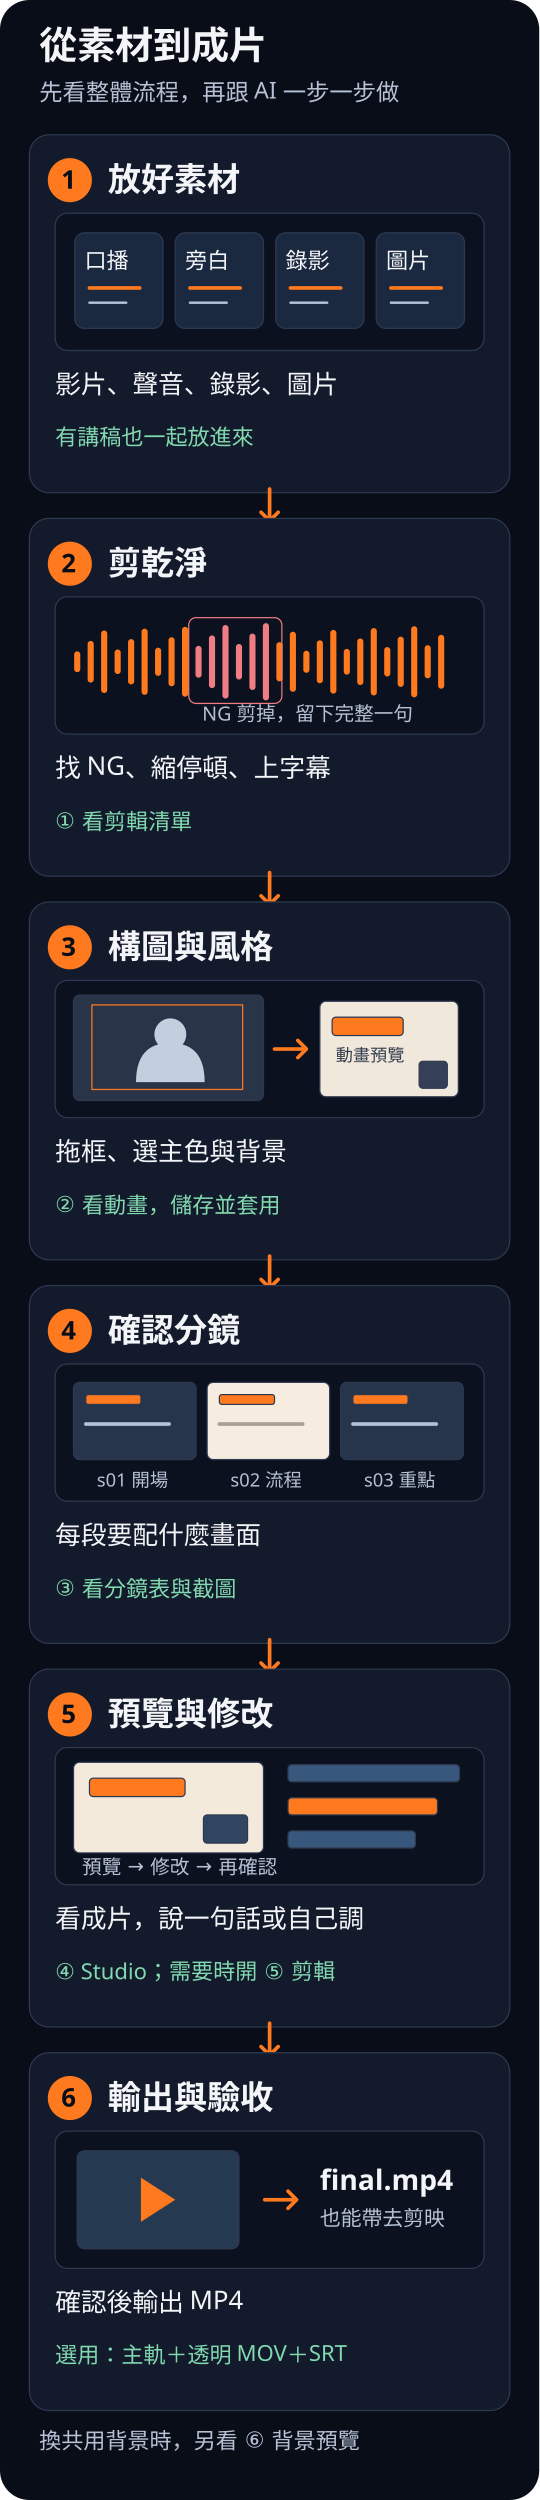
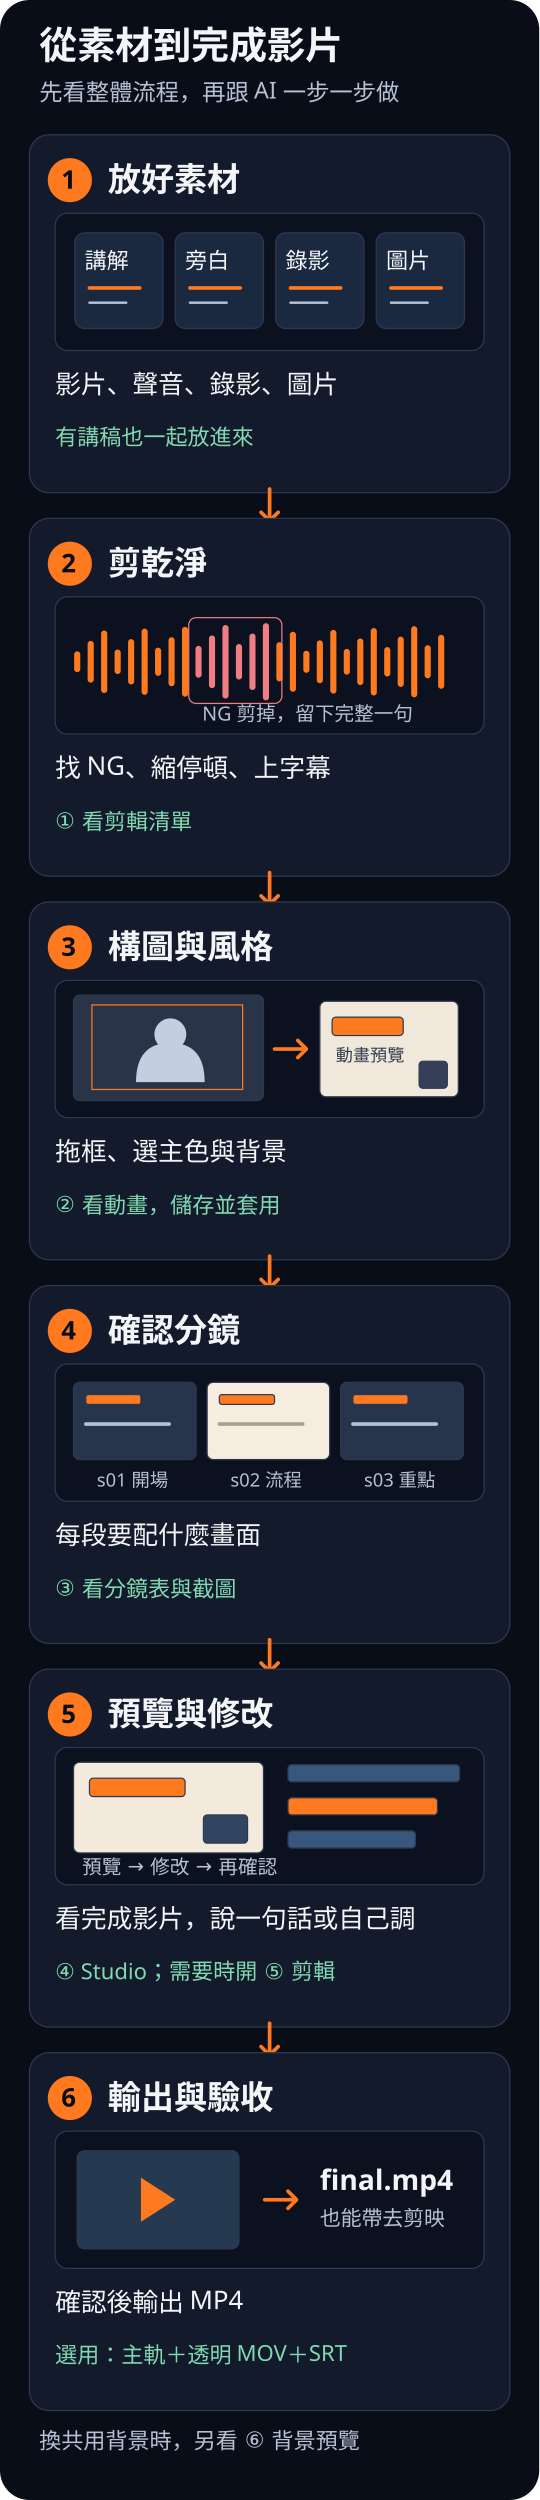
<svg xmlns="http://www.w3.org/2000/svg" width="440" height="2040" viewBox="0 0 440 2040" role="img" aria-labelledby="title">
  <rect width="100%" height="100%" rx="24" fill="#090D17" />
  <g font-family="Noto Sans TC, PingFang TC, Microsoft JhengHei, sans-serif">
-     <text x="32" y="48" font-size="31" fill="#F4F5F8" font-weight="800">從素材到成片</text>
+     <text x="32" y="48" font-size="31" fill="#F4F5F8" font-weight="800">從素材到完成影片</text>
    <text x="32" y="82" font-size="19" fill="#B6C1D5" font-weight="500">先看整體流程，再跟 AI 一步一步做</text>
    <rect x="24" y="110" width="392" height="292" rx="16" fill="#121A2B" stroke="#2D3950" />
    <circle cx="57" cy="147" r="18" fill="#FF791F" />
    <text x="50" y="154" font-size="21" fill="#090D17" font-weight="800">1</text>
    <text x="88" y="156" font-size="27" fill="#F4F5F8" font-weight="800">放好素材</text>
    <rect x="45" y="174" width="350" height="112" rx="10" fill="#0B111E" stroke="#2D3950" />
    <rect x="61" y="190" width="72" height="78" rx="8" fill="#1B2940" stroke="#2D3950" />
-     <text x="69" y="219" font-size="18" fill="#F4F5F8" font-weight="500">口播</text>
+     <text x="69" y="219" font-size="18" fill="#F4F5F8" font-weight="500">講解</text>
    <path d="M73 235L114 235" fill="none" stroke="#FF791F" stroke-width="3" stroke-linecap="round" />
    <path d="M73 247L103 247" fill="none" stroke="#B6C1D5" stroke-width="2" stroke-linecap="round" />
    <rect x="143" y="190" width="72" height="78" rx="8" fill="#1B2940" stroke="#2D3950" />
    <text x="151" y="219" font-size="18" fill="#F4F5F8" font-weight="500">旁白</text>
    <path d="M155 235L196 235" fill="none" stroke="#FF791F" stroke-width="3" stroke-linecap="round" />
    <path d="M155 247L185 247" fill="none" stroke="#B6C1D5" stroke-width="2" stroke-linecap="round" />
    <rect x="225" y="190" width="72" height="78" rx="8" fill="#1B2940" stroke="#2D3950" />
    <text x="233" y="219" font-size="18" fill="#F4F5F8" font-weight="500">錄影</text>
    <path d="M237 235L278 235" fill="none" stroke="#FF791F" stroke-width="3" stroke-linecap="round" />
    <path d="M237 247L267 247" fill="none" stroke="#B6C1D5" stroke-width="2" stroke-linecap="round" />
    <rect x="307" y="190" width="72" height="78" rx="8" fill="#1B2940" stroke="#2D3950" />
    <text x="315" y="219" font-size="18" fill="#F4F5F8" font-weight="500">圖片</text>
    <path d="M319 235L360 235" fill="none" stroke="#FF791F" stroke-width="3" stroke-linecap="round" />
    <path d="M319 247L349 247" fill="none" stroke="#B6C1D5" stroke-width="2" stroke-linecap="round" />
    <text x="45" y="321" font-size="21" fill="#F4F5F8" font-weight="500">影片、聲音、錄影、圖片</text>
    <text x="45" y="363" font-size="18" fill="#82D9B0" font-weight="500">有講稿也一起放進來</text>
    <path d="M220 399v26m-7-7 7 7 7-7" fill="none" stroke="#FF791F" stroke-width="3" stroke-linecap="round" stroke-linejoin="round" />
    <rect x="24" y="423" width="392" height="292" rx="16" fill="#121A2B" stroke="#2D3950" />
    <circle cx="57" cy="460" r="18" fill="#FF791F" />
    <text x="50" y="467" font-size="21" fill="#090D17" font-weight="800">2</text>
    <text x="88" y="469" font-size="27" fill="#F4F5F8" font-weight="800">剪乾淨</text>
    <rect x="45" y="487" width="350" height="112" rx="10" fill="#0B111E" stroke="#2D3950" />
    <path d="M63 534L63 546" fill="none" stroke="#FF791F" stroke-width="5" stroke-linecap="round" />
    <path d="M74 525.5L74 554.5" fill="none" stroke="#FF791F" stroke-width="5" stroke-linecap="round" />
    <path d="M85 517L85 563" fill="none" stroke="#FF791F" stroke-width="5" stroke-linecap="round" />
    <path d="M96 532.5L96 547.5" fill="none" stroke="#FF791F" stroke-width="5" stroke-linecap="round" />
    <path d="M107 524L107 556" fill="none" stroke="#FF791F" stroke-width="5" stroke-linecap="round" />
    <path d="M118 515.5L118 564.5" fill="none" stroke="#FF791F" stroke-width="5" stroke-linecap="round" />
    <path d="M129 531L129 549" fill="none" stroke="#FF791F" stroke-width="5" stroke-linecap="round" />
    <path d="M140 522.5L140 557.5" fill="none" stroke="#FF791F" stroke-width="5" stroke-linecap="round" />
    <path d="M151 514L151 566" fill="none" stroke="#FF791F" stroke-width="5" stroke-linecap="round" />
    <path d="M162 529.5L162 550.5" fill="none" stroke="#EF7D83" stroke-width="5" stroke-linecap="round" />
    <path d="M173 521L173 559" fill="none" stroke="#EF7D83" stroke-width="5" stroke-linecap="round" />
    <path d="M184 512.5L184 567.5" fill="none" stroke="#EF7D83" stroke-width="5" stroke-linecap="round" />
    <path d="M195 528L195 552" fill="none" stroke="#EF7D83" stroke-width="5" stroke-linecap="round" />
    <path d="M206 519.5L206 560.5" fill="none" stroke="#EF7D83" stroke-width="5" stroke-linecap="round" />
    <path d="M217 511L217 569" fill="none" stroke="#EF7D83" stroke-width="5" stroke-linecap="round" />
    <path d="M228 526.5L228 553.5" fill="none" stroke="#FF791F" stroke-width="5" stroke-linecap="round" />
    <path d="M239 518L239 562" fill="none" stroke="#FF791F" stroke-width="5" stroke-linecap="round" />
    <path d="M250 533.5L250 546.5" fill="none" stroke="#FF791F" stroke-width="5" stroke-linecap="round" />
    <path d="M261 525L261 555" fill="none" stroke="#FF791F" stroke-width="5" stroke-linecap="round" />
    <path d="M272 516.5L272 563.5" fill="none" stroke="#FF791F" stroke-width="5" stroke-linecap="round" />
    <path d="M283 532L283 548" fill="none" stroke="#FF791F" stroke-width="5" stroke-linecap="round" />
    <path d="M294 523.5L294 556.5" fill="none" stroke="#FF791F" stroke-width="5" stroke-linecap="round" />
    <path d="M305 515L305 565" fill="none" stroke="#FF791F" stroke-width="5" stroke-linecap="round" />
    <path d="M316 530.5L316 549.5" fill="none" stroke="#FF791F" stroke-width="5" stroke-linecap="round" />
    <path d="M327 522L327 558" fill="none" stroke="#FF791F" stroke-width="5" stroke-linecap="round" />
    <path d="M338 513.5L338 566.5" fill="none" stroke="#FF791F" stroke-width="5" stroke-linecap="round" />
    <path d="M349 529L349 551" fill="none" stroke="#FF791F" stroke-width="5" stroke-linecap="round" />
    <path d="M360 520.5L360 559.5" fill="none" stroke="#FF791F" stroke-width="5" stroke-linecap="round" />
    <rect x="154" y="504" width="76" height="70" rx="6" fill="none" stroke="#EF7D83" />
    <text x="165" y="588" font-size="16" fill="#B6C1D5" font-weight="500">NG 剪掉，留下完整一句</text>
    <text x="45" y="634" font-size="21" fill="#F4F5F8" font-weight="500">找 NG、縮停頓、上字幕</text>
    <text x="45" y="676" font-size="18" fill="#82D9B0" font-weight="500">① 看剪輯清單</text>
    <path d="M220 712v26m-7-7 7 7 7-7" fill="none" stroke="#FF791F" stroke-width="3" stroke-linecap="round" stroke-linejoin="round" />
    <rect x="24" y="736" width="392" height="292" rx="16" fill="#121A2B" stroke="#2D3950" />
    <circle cx="57" cy="773" r="18" fill="#FF791F" />
    <text x="50" y="780" font-size="21" fill="#090D17" font-weight="800">3</text>
    <text x="88" y="782" font-size="27" fill="#F4F5F8" font-weight="800">構圖與風格</text>
    <rect x="45" y="800" width="350" height="112" rx="10" fill="#0B111E" stroke="#2D3950" />
    <rect x="60" y="812" width="155" height="86" rx="5" fill="#293449" stroke="#2D3950" />
    <rect x="75" y="820" width="123" height="69" rx="0" fill="none" stroke="#FF791F" />
    <circle cx="139" cy="844" r="13" fill="#C3CEDF" />
    <path d="M111 883q0-32 28-32t28 32" fill="#C3CEDF" />
    <path d="M224 856h26m-7-7 7 7-7 7" fill="none" stroke="#FF791F" stroke-width="3" stroke-linecap="round" stroke-linejoin="round" />
    <rect x="261" y="817" width="113" height="78" rx="5" fill="#EFE8DB" stroke="#2D3950" />
    <rect x="271" y="830" width="58" height="15" rx="3" fill="#FF791F" stroke="#2D3950" />
    <rect x="342" y="866" width="23" height="22" rx="3" fill="#354058" stroke="#2D3950" />
    <text x="274" y="866" font-size="14" fill="#323C4E" font-weight="500">動畫預覽</text>
    <text x="45" y="947" font-size="21" fill="#F4F5F8" font-weight="500">拖框、選主色與背景</text>
    <text x="45" y="989" font-size="18" fill="#82D9B0" font-weight="500">② 看動畫，儲存並套用</text>
    <path d="M220 1025v26m-7-7 7 7 7-7" fill="none" stroke="#FF791F" stroke-width="3" stroke-linecap="round" stroke-linejoin="round" />
    <rect x="24" y="1049" width="392" height="292" rx="16" fill="#121A2B" stroke="#2D3950" />
    <circle cx="57" cy="1086" r="18" fill="#FF791F" />
    <text x="50" y="1093" font-size="21" fill="#090D17" font-weight="800">4</text>
    <text x="88" y="1095" font-size="27" fill="#F4F5F8" font-weight="800">確認分鏡</text>
    <rect x="45" y="1113" width="350" height="112" rx="10" fill="#0B111E" stroke="#2D3950" />
    <rect x="60" y="1128" width="100" height="63" rx="5" fill="#26344C" stroke="#2D3950" />
    <rect x="70" y="1138" width="45" height="8" rx="2" fill="#FF791F" stroke="#2D3950" />
    <path d="M70 1162L138 1162" fill="none" stroke="#B6C1D5" stroke-width="3" stroke-linecap="round" />
    <text x="79" y="1213" font-size="15" fill="#B6C1D5" font-weight="500">s01 開場</text>
    <rect x="169" y="1128" width="100" height="63" rx="5" fill="#F6ECE0" stroke="#2D3950" />
    <rect x="179" y="1138" width="45" height="8" rx="2" fill="#FF791F" stroke="#2D3950" />
    <path d="M179 1162L247 1162" fill="none" stroke="#A8A093" stroke-width="3" stroke-linecap="round" />
    <text x="188" y="1213" font-size="15" fill="#B6C1D5" font-weight="500">s02 流程</text>
    <rect x="278" y="1128" width="100" height="63" rx="5" fill="#26344C" stroke="#2D3950" />
    <rect x="288" y="1138" width="45" height="8" rx="2" fill="#FF791F" stroke="#2D3950" />
    <path d="M288 1162L356 1162" fill="none" stroke="#B6C1D5" stroke-width="3" stroke-linecap="round" />
    <text x="297" y="1213" font-size="15" fill="#B6C1D5" font-weight="500">s03 重點</text>
    <text x="45" y="1260" font-size="21" fill="#F4F5F8" font-weight="500">每段要配什麼畫面</text>
    <text x="45" y="1302" font-size="18" fill="#82D9B0" font-weight="500">③ 看分鏡表與截圖</text>
    <path d="M220 1338v26m-7-7 7 7 7-7" fill="none" stroke="#FF791F" stroke-width="3" stroke-linecap="round" stroke-linejoin="round" />
    <rect x="24" y="1362" width="392" height="292" rx="16" fill="#121A2B" stroke="#2D3950" />
    <circle cx="57" cy="1399" r="18" fill="#FF791F" />
    <text x="50" y="1406" font-size="21" fill="#090D17" font-weight="800">5</text>
    <text x="88" y="1408" font-size="27" fill="#F4F5F8" font-weight="800">預覽與修改</text>
    <rect x="45" y="1426" width="350" height="112" rx="10" fill="#0B111E" stroke="#2D3950" />
    <rect x="60" y="1438" width="155" height="74" rx="5" fill="#F4EADC" stroke="#2D3950" />
    <rect x="73" y="1451" width="78" height="15" rx="3" fill="#FF791F" stroke="#2D3950" />
    <rect x="166" y="1481" width="36" height="23" rx="3" fill="#314563" stroke="#2D3950" />
    <rect x="235" y="1440" width="140" height="14" rx="3" fill="#38577D" stroke="#2D3950" />
    <rect x="235" y="1467" width="122" height="14" rx="3" fill="#FF791F" stroke="#2D3950" />
    <rect x="235" y="1494" width="104" height="14" rx="3" fill="#38577D" stroke="#2D3950" />
    <text x="67" y="1529" font-size="16" fill="#B6C1D5" font-weight="500">預覽 → 修改 → 再確認</text>
-     <text x="45" y="1573" font-size="21" fill="#F4F5F8" font-weight="500">看成片，說一句話或自己調</text>
+     <text x="45" y="1573" font-size="21" fill="#F4F5F8" font-weight="500">看完成影片，說一句話或自己調</text>
    <text x="45" y="1615" font-size="18" fill="#82D9B0" font-weight="500">④ Studio；需要時開 ⑤ 剪輯</text>
    <path d="M220 1651v26m-7-7 7 7 7-7" fill="none" stroke="#FF791F" stroke-width="3" stroke-linecap="round" stroke-linejoin="round" />
    <rect x="24" y="1675" width="392" height="292" rx="16" fill="#121A2B" stroke="#2D3950" />
    <circle cx="57" cy="1712" r="18" fill="#FF791F" />
    <text x="50" y="1719" font-size="21" fill="#090D17" font-weight="800">6</text>
    <text x="88" y="1721" font-size="27" fill="#F4F5F8" font-weight="800">輸出與驗收</text>
    <rect x="45" y="1739" width="350" height="112" rx="10" fill="#0B111E" stroke="#2D3950" />
    <rect x="63" y="1755" width="132" height="80" rx="6" fill="#253950" stroke="#2D3950" />
    <path d="M115 1777l28 18-28 18z" fill="#FF791F" />
    <path d="M216 1795h26m-7-7 7 7-7 7" fill="none" stroke="#FF791F" stroke-width="3" stroke-linecap="round" stroke-linejoin="round" />
    <text x="261" y="1787" font-size="23" fill="#F4F5F8" font-weight="700">final.mp4</text>
    <text x="261" y="1816" font-size="17" fill="#B6C1D5" font-weight="500">也能帶去剪映</text>
    <text x="45" y="1886" font-size="21" fill="#F4F5F8" font-weight="500">確認後輸出 MP4</text>
    <text x="45" y="1928" font-size="18" fill="#82D9B0" font-weight="500">選用：主軌＋透明 MOV＋SRT</text>
    <text x="32" y="1998" font-size="18" fill="#B6C1D5" font-weight="500">換共用背景時，另看 ⑥ 背景預覽</text>
  </g>
</svg>
